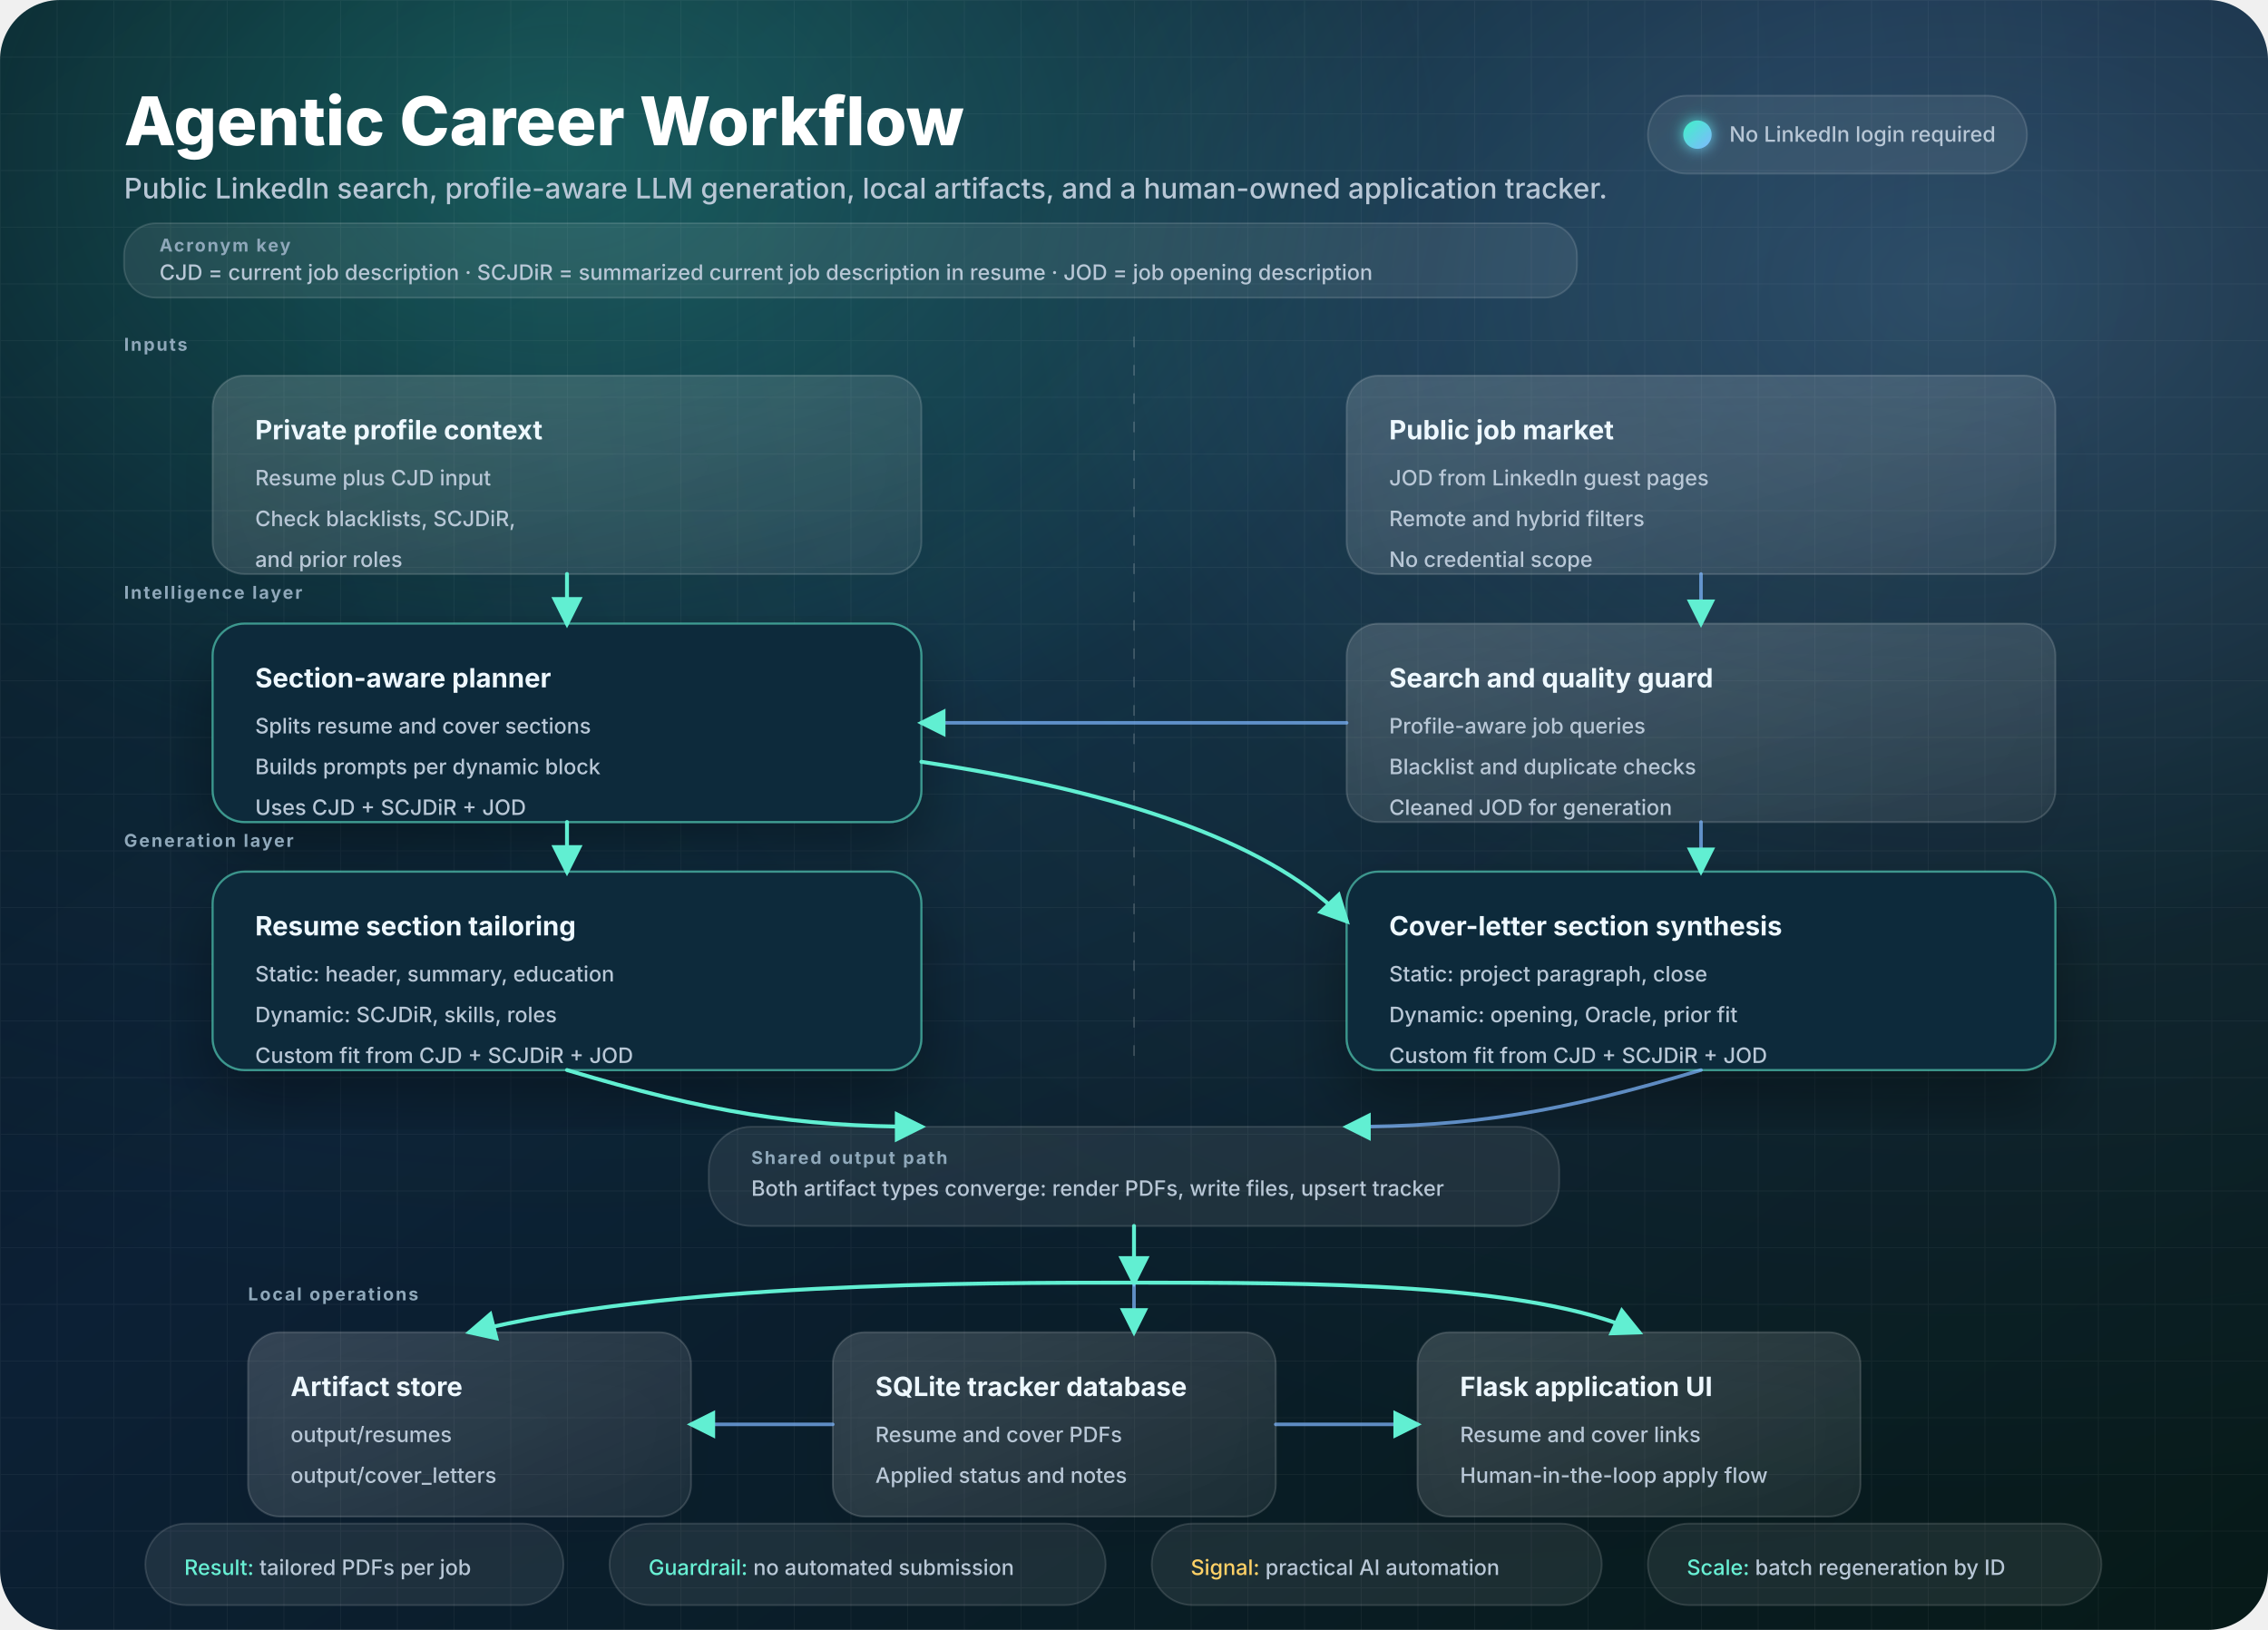
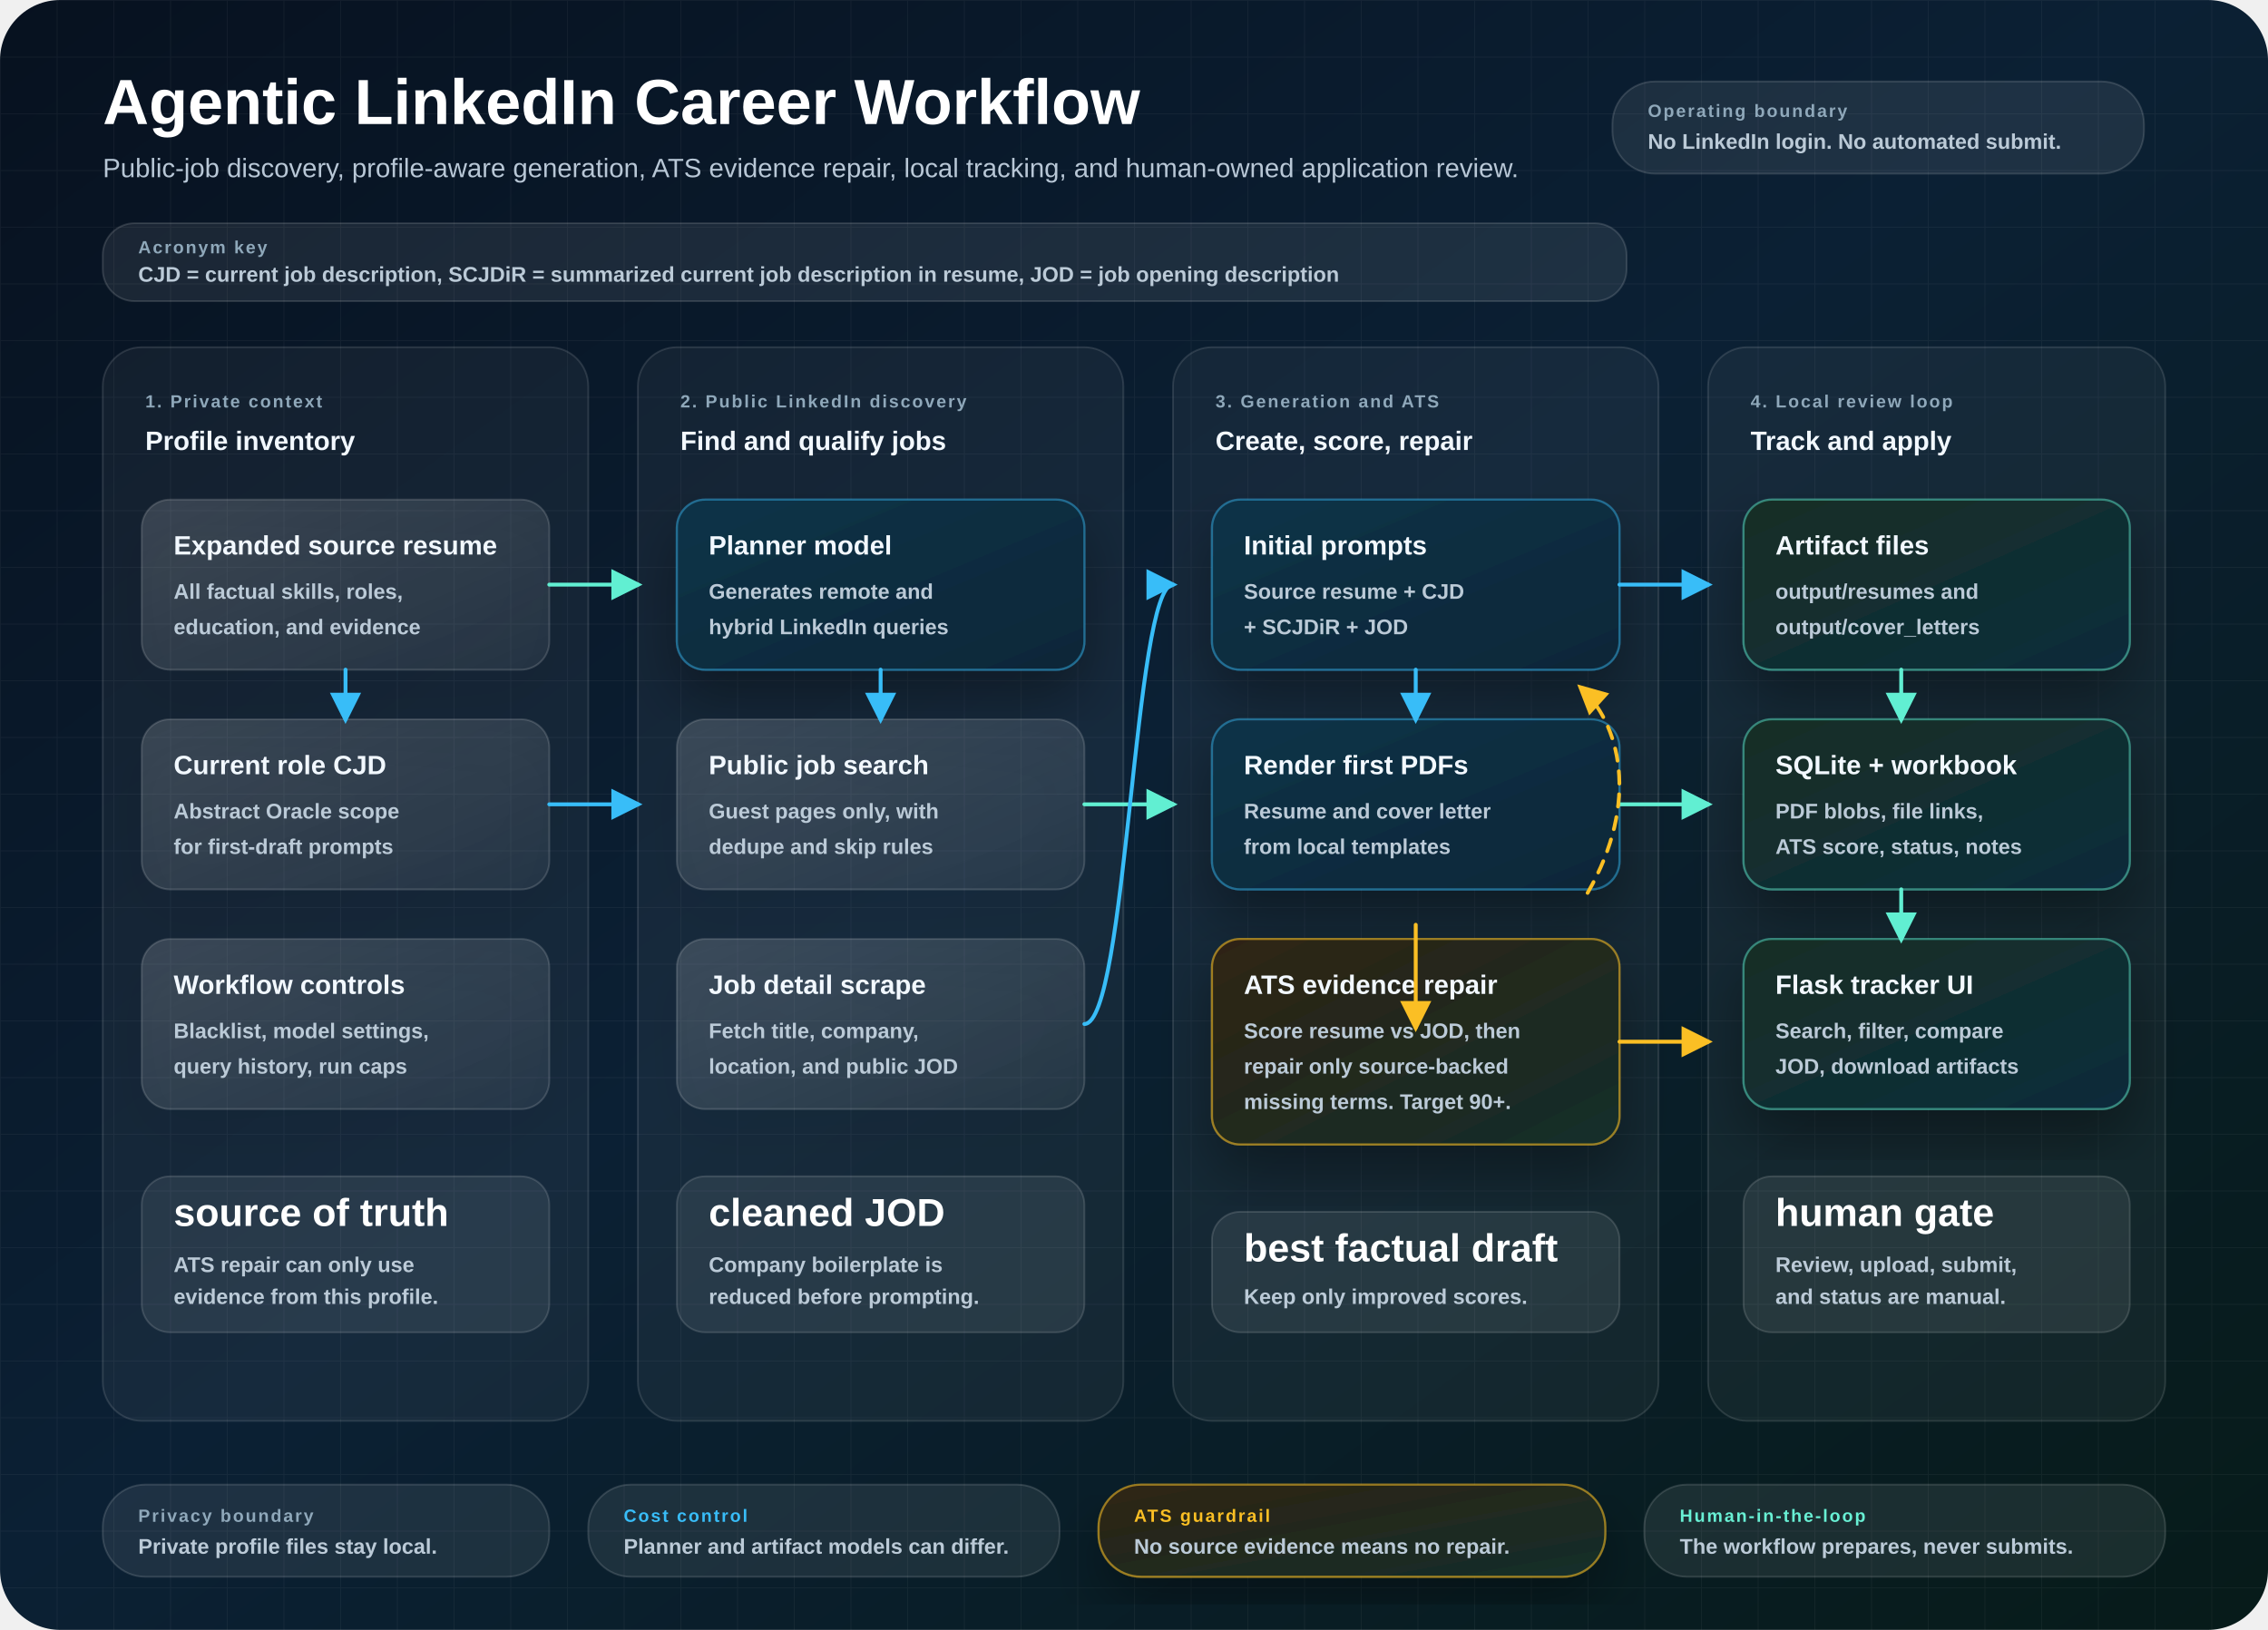
<svg xmlns="http://www.w3.org/2000/svg" width="1280" height="920" viewBox="0 0 1280 920" role="img" aria-labelledby="title desc">
  <defs>
    <linearGradient id="bg" x1="0" y1="0" x2="1" y2="1">
      <stop offset="0" stop-color="#07111f" />
-       <stop offset="0.42" stop-color="#0c2035" />
-       <stop offset="1" stop-color="#071a18" />
-     </linearGradient>
-     <radialGradient id="pulseA" cx="25%" cy="10%" r="70%">
-       <stop offset="0" stop-color="#35f2cc" stop-opacity="0.30" />
-       <stop offset="0.55" stop-color="#35f2cc" stop-opacity="0.05" />
-       <stop offset="1" stop-color="#35f2cc" stop-opacity="0" />
-     </radialGradient>
-     <radialGradient id="pulseB" cx="86%" cy="18%" r="74%">
-       <stop offset="0" stop-color="#8cc8ff" stop-opacity="0.26" />
-       <stop offset="0.55" stop-color="#8cc8ff" stop-opacity="0.05" />
-       <stop offset="1" stop-color="#8cc8ff" stop-opacity="0" />
-     </radialGradient>
+       <stop offset="0.48" stop-color="#0b2034" />
+       <stop offset="1" stop-color="#071b19" />
+     </linearGradient>
    <linearGradient id="card" x1="0" y1="0" x2="1" y2="1">
-       <stop offset="0" stop-color="#ffffff" stop-opacity="0.16" />
-       <stop offset="1" stop-color="#ffffff" stop-opacity="0.06" />
-     </linearGradient>
-     <linearGradient id="hot" x1="0" y1="0" x2="1" y2="1">
-       <stop offset="0" stop-color="#40f2c8" />
-       <stop offset="1" stop-color="#7fb8ff" />
-     </linearGradient>
-     <linearGradient id="warm" x1="0" y1="0" x2="1" y2="1">
-       <stop offset="0" stop-color="#ffd166" />
-       <stop offset="1" stop-color="#ff8a5b" />
+       <stop offset="0" stop-color="#ffffff" stop-opacity="0.15" />
+       <stop offset="1" stop-color="#ffffff" stop-opacity="0.055" />
+     </linearGradient>
+     <linearGradient id="hotCard" x1="0" y1="0" x2="1" y2="1">
+       <stop offset="0" stop-color="#103348" />
+       <stop offset="1" stop-color="#0d2738" />
+     </linearGradient>
+     <linearGradient id="repairCard" x1="0" y1="0" x2="1" y2="1">
+       <stop offset="0" stop-color="#302412" />
+       <stop offset="1" stop-color="#132e2b" />
+     </linearGradient>
+     <linearGradient id="storeCard" x1="0" y1="0" x2="1" y2="1">
+       <stop offset="0" stop-color="#132f26" />
+       <stop offset="1" stop-color="#102c3b" />
    </linearGradient>
    <pattern id="grid" width="32" height="32" patternUnits="userSpaceOnUse">
      <path d="M 32 0 L 0 0 0 32" fill="none" stroke="#ffffff" stroke-opacity="0.045" stroke-width="1" />
    </pattern>
    <filter id="shadow" x="-20%" y="-20%" width="140%" height="150%">
-       <feDropShadow dx="0" dy="18" stdDeviation="18" flood-color="#000000" flood-opacity="0.35" />
+       <feDropShadow dx="0" dy="16" stdDeviation="16" flood-color="#000000" flood-opacity="0.34" />
    </filter>
-     <filter id="glow" x="-60%" y="-60%" width="220%" height="220%">
-       <feGaussianBlur stdDeviation="4" result="blur" />
-       <feMerge>
-         <feMergeNode in="blur" />
-         <feMergeNode in="SourceGraphic" />
-       </feMerge>
-     </filter>
-     <marker id="arrow" viewBox="0 0 10 10" refX="8.5" refY="5" markerWidth="8" markerHeight="8" orient="auto-start-reverse">
+     <marker id="arrowGreen" viewBox="0 0 10 10" refX="8.5" refY="5" markerWidth="8" markerHeight="8" orient="auto">
      <path d="M 0 0 L 10 5 L 0 10 z" fill="#61efd2" />
    </marker>
+     <marker id="arrowBlue" viewBox="0 0 10 10" refX="8.5" refY="5" markerWidth="8" markerHeight="8" orient="auto">
+       <path d="M 0 0 L 10 5 L 0 10 z" fill="#38bdf8" />
+     </marker>
+     <marker id="arrowGold" viewBox="0 0 10 10" refX="8.5" refY="5" markerWidth="8" markerHeight="8" orient="auto">
+       <path d="M 0 0 L 10 5 L 0 10 z" fill="#fbbf24" />
+     </marker>
    <style>
-       .label { font: 700 15px Inter, ui-sans-serif, system-ui, -apple-system, BlinkMacSystemFont, "Segoe UI", sans-serif; fill: #eef8ff; }
-       .small { font: 500 12px Inter, ui-sans-serif, system-ui, -apple-system, BlinkMacSystemFont, "Segoe UI", sans-serif; fill: #b8c7d6; }
-       .tiny { font: 650 10px Inter, ui-sans-serif, system-ui, -apple-system, BlinkMacSystemFont, "Segoe UI", sans-serif; fill: #8fa8ba; letter-spacing: 1px; text-transform: uppercase; }
-       .metric { font: 800 24px Inter, ui-sans-serif, system-ui, -apple-system, BlinkMacSystemFont, "Segoe UI", sans-serif; fill: #ffffff; }
-       .title { font: 800 38px Inter, ui-sans-serif, system-ui, -apple-system, BlinkMacSystemFont, "Segoe UI", sans-serif; fill: #ffffff; letter-spacing: 0; }
-       .subtitle { font: 500 16px Inter, ui-sans-serif, system-ui, -apple-system, BlinkMacSystemFont, "Segoe UI", sans-serif; fill: #b8c7d6; }
+       .title { font-family: Arial, Helvetica, sans-serif; font-size: 36px; font-weight: 800; fill: #ffffff; letter-spacing: 0; }
+       .subtitle { font-family: Arial, Helvetica, sans-serif; font-size: 15px; font-weight: 500; fill: #b8c7d6; }
+       .tiny { font-family: Arial, Helvetica, sans-serif; font-size: 10px; font-weight: 750; fill: #8fa8ba; letter-spacing: 1px; text-transform: uppercase; }
+       .label { font-family: Arial, Helvetica, sans-serif; font-size: 15px; font-weight: 800; fill: #f2f8ff; }
+       .small { font-family: Arial, Helvetica, sans-serif; font-size: 12px; font-weight: 560; fill: #bbcad7; }
+       .micro { font-family: Arial, Helvetica, sans-serif; font-size: 10.5px; font-weight: 560; fill: #a9bac8; }
+       .metric { font-family: Arial, Helvetica, sans-serif; font-size: 22px; font-weight: 800; fill: #ffffff; }
+       .accentText { fill: #68f0d4; }
+       .blueText { fill: #38bdf8; }
+       .goldText { fill: #fbbf24; }
      .card { fill: url(#card); stroke: #ffffff; stroke-opacity: 0.15; stroke-width: 1; filter: url(#shadow); }
-       .cardHot { fill: #0f2b3a; stroke: #61efd2; stroke-opacity: 0.55; stroke-width: 1.2; filter: url(#shadow); }
-       .line { fill: none; stroke: #61efd2; stroke-width: 2.2; stroke-linecap: round; stroke-linejoin: round; marker-end: url(#arrow); }
-       .lineSoft { fill: none; stroke: #7fb8ff; stroke-opacity: 0.72; stroke-width: 2; stroke-linecap: round; stroke-linejoin: round; marker-end: url(#arrow); }
-       .divider { fill: none; stroke: #ffffff; stroke-opacity: 0.16; stroke-width: 1; stroke-dasharray: 6 10; }
-       .chip { fill: #ffffff; fill-opacity: 0.08; stroke: #ffffff; stroke-opacity: 0.13; }
-       .accentText { fill: #68f0d4; }
-       .orangeText { fill: #ffd166; }
+       .hotCard { fill: url(#hotCard); stroke: #38bdf8; stroke-opacity: 0.44; stroke-width: 1.2; filter: url(#shadow); }
+       .repairCard { fill: url(#repairCard); stroke: #fbbf24; stroke-opacity: 0.56; stroke-width: 1.2; filter: url(#shadow); }
+       .storeCard { fill: url(#storeCard); stroke: #61efd2; stroke-opacity: 0.46; stroke-width: 1.2; filter: url(#shadow); }
+       .chip { fill: #ffffff; fill-opacity: 0.08; stroke: #ffffff; stroke-opacity: 0.14; }
+       .lane { fill: #ffffff; fill-opacity: 0.045; stroke: #ffffff; stroke-opacity: 0.12; stroke-width: 1; }
+       .lineGreen { fill: none; stroke: #61efd2; stroke-width: 2.2; stroke-linecap: round; stroke-linejoin: round; marker-end: url(#arrowGreen); }
+       .lineBlue { fill: none; stroke: #38bdf8; stroke-width: 2.2; stroke-linecap: round; stroke-linejoin: round; marker-end: url(#arrowBlue); }
+       .lineGold { fill: none; stroke: #fbbf24; stroke-width: 2.2; stroke-linecap: round; stroke-linejoin: round; marker-end: url(#arrowGold); }
+       .loop { fill: none; stroke: #fbbf24; stroke-width: 2.1; stroke-linecap: round; stroke-linejoin: round; stroke-dasharray: 7 6; marker-end: url(#arrowGold); }
    </style>
  </defs>
  <rect width="1280" height="920" rx="34" fill="url(#bg)" />
-   <rect width="1280" height="920" rx="34" fill="url(#pulseA)" />
-   <rect width="1280" height="920" rx="34" fill="url(#pulseB)" />
  <rect width="1280" height="920" rx="34" fill="url(#grid)" />
-   <text x="70" y="82" class="title">Agentic Career Workflow</text>
-   <text x="70" y="112" class="subtitle">Public LinkedIn search, profile-aware LLM generation, local artifacts, and a human-owned application tracker.</text>
-   <g transform="translate(70 126)">
-     <rect class="chip" x="0" y="0" width="820" height="42" rx="18" />
-     <text x="20" y="16" class="tiny">Acronym key</text>
-     <text x="20" y="32" class="small">CJD = current job description · SCJDiR = summarized current job description in resume · JOD = job opening description</text>
-   </g>
-   <g transform="translate(930 54)">
-     <rect class="chip" x="0" y="0" width="214" height="44" rx="22" />
-     <circle cx="28" cy="22" r="8" fill="url(#hot)" filter="url(#glow)" />
-     <text x="46" y="26" class="small">No LinkedIn login required</text>
-   </g>
-   <line class="divider" x1="640" y1="190" x2="640" y2="604" />
-   <text x="70" y="198" class="tiny">Inputs</text>
-   <g transform="translate(120 212)">
-     <rect class="card" x="0" y="0" width="400" height="112" rx="18" />
-     <text x="24" y="36" class="label">Private profile context</text>
-     <text x="24" y="62" class="small">Resume plus CJD input</text>
-     <text x="24" y="85" class="small">Check blacklists, SCJDiR,</text>
-     <text x="24" y="108" class="small">and prior roles</text>
-   </g>
-   <g transform="translate(760 212)">
-     <rect class="card" x="0" y="0" width="400" height="112" rx="18" />
-     <text x="24" y="36" class="label">Public job market</text>
-     <text x="24" y="62" class="small">JOD from LinkedIn guest pages</text>
-     <text x="24" y="85" class="small">Remote and hybrid filters</text>
-     <text x="24" y="108" class="small">No credential scope</text>
-   </g>
-   <text x="70" y="338" class="tiny">Intelligence layer</text>
-   <g transform="translate(120 352)">
-     <rect class="cardHot" x="0" y="0" width="400" height="112" rx="18" />
-     <text x="24" y="36" class="label">Section-aware planner</text>
-     <text x="24" y="62" class="small">Splits resume and cover sections</text>
-     <text x="24" y="85" class="small">Builds prompts per dynamic block</text>
-     <text x="24" y="108" class="small">Uses CJD + SCJDiR + JOD</text>
-   </g>
-   <g transform="translate(760 352)">
-     <rect class="card" x="0" y="0" width="400" height="112" rx="18" />
-     <text x="24" y="36" class="label">Search and quality guard</text>
-     <text x="24" y="62" class="small">Profile-aware job queries</text>
-     <text x="24" y="85" class="small">Blacklist and duplicate checks</text>
-     <text x="24" y="108" class="small">Cleaned JOD for generation</text>
-   </g>
-   <text x="70" y="478" class="tiny">Generation layer</text>
-   <g transform="translate(120 492)">
-     <rect class="cardHot" x="0" y="0" width="400" height="112" rx="18" />
-     <text x="24" y="36" class="label">Resume section tailoring</text>
-     <text x="24" y="62" class="small">Static: header, summary, education</text>
-     <text x="24" y="85" class="small">Dynamic: SCJDiR, skills, roles</text>
-     <text x="24" y="108" class="small">Custom fit from CJD + SCJDiR + JOD</text>
-   </g>
-   <g transform="translate(760 492)">
-     <rect class="cardHot" x="0" y="0" width="400" height="112" rx="18" />
-     <text x="24" y="36" class="label">Cover-letter section synthesis</text>
-     <text x="24" y="62" class="small">Static: project paragraph, close</text>
-     <text x="24" y="85" class="small">Dynamic: opening, Oracle, prior fit</text>
-     <text x="24" y="108" class="small">Custom fit from CJD + SCJDiR + JOD</text>
-   </g>
-   <g transform="translate(400 636)">
-     <rect class="chip" x="0" y="0" width="480" height="56" rx="24" />
-     <text x="24" y="21" class="tiny">Shared output path</text>
-     <text x="24" y="39" class="small">Both artifact types converge: render PDFs, write files, upsert tracker</text>
-   </g>
-   <g transform="translate(140 734)">
-     <text x="0" y="0" class="tiny">Local operations</text>
-     <rect class="card" x="0" y="18" width="250" height="104" rx="18" />
-     <text x="24" y="54" class="label">Artifact store</text>
-     <text x="24" y="80" class="small">output/resumes</text>
-     <text x="24" y="103" class="small">output/cover_letters</text>
-   </g>
-   <g transform="translate(470 734)">
-     <rect class="card" x="0" y="18" width="250" height="104" rx="18" />
-     <text x="24" y="54" class="label">SQLite tracker database</text>
-     <text x="24" y="80" class="small">Resume and cover PDFs</text>
-     <text x="24" y="103" class="small">Applied status and notes</text>
-   </g>
-   <g transform="translate(800 734)">
-     <rect class="card" x="0" y="18" width="250" height="104" rx="18" />
-     <text x="24" y="54" class="label">Flask application UI</text>
-     <text x="24" y="80" class="small">Resume and cover links</text>
-     <text x="24" y="103" class="small">Human-in-the-loop apply flow</text>
-   </g>
-   <path class="line" d="M 320 324 C 320 338 320 342 320 352" />
-   <path class="lineSoft" d="M 960 324 C 960 338 960 342 960 352" />
-   <path class="line" d="M 320 464 C 320 478 320 482 320 492" />
-   <path class="lineSoft" d="M 960 464 C 960 478 960 482 960 492" />
-   <path class="lineSoft" d="M 760 408 C 690 408 604 408 520 408" />
-   <path class="line" d="M 520 430 C 640 448 720 478 760 520" />
-   <path class="line" d="M 320 604 C 400 628 450 636 520 636" />
-   <path class="lineSoft" d="M 960 604 C 880 628 830 636 760 636" />
-   <path class="line" d="M 640 692 C 640 708 640 716 640 724" />
-   <path class="line" d="M 640 724 C 550 724 376 724 265 752" />
-   <path class="lineSoft" d="M 640 724 C 640 738 640 744 640 752" />
-   <path class="line" d="M 640 724 C 740 724 864 724 925 752" />
-   <path class="lineSoft" d="M 720 804 C 764 804 778 804 800 804" />
-   <path class="lineSoft" d="M 470 804 C 424 804 410 804 390 804" />
-   <g transform="translate(82 860)">
-     <rect class="chip" x="0" y="0" width="236" height="46" rx="23" />
-     <text x="22" y="29" class="small">
-       <tspan class="accentText">Result:</tspan> tailored PDFs per job</text>
-   </g>
-   <g transform="translate(344 860)">
-     <rect class="chip" x="0" y="0" width="280" height="46" rx="23" />
-     <text x="22" y="29" class="small">
-       <tspan class="accentText">Guardrail:</tspan> no automated submission</text>
-   </g>
-   <g transform="translate(650 860)">
-     <rect class="chip" x="0" y="0" width="254" height="46" rx="23" />
-     <text x="22" y="29" class="small">
-       <tspan class="orangeText">Signal:</tspan> practical AI automation</text>
-   </g>
-   <g transform="translate(930 860)">
-     <rect class="chip" x="0" y="0" width="256" height="46" rx="23" />
-     <text x="22" y="29" class="small">
-       <tspan class="accentText">Scale:</tspan> batch regeneration by ID</text>
+   <text x="58" y="70" class="title">Agentic LinkedIn Career Workflow</text>
+   <text x="58" y="100" class="subtitle">Public-job discovery, profile-aware generation, ATS evidence repair, local tracking, and human-owned application review.</text>
+   <g transform="translate(910 46)">
+     <rect class="chip" x="0" y="0" width="300" height="52" rx="24" />
+     <text x="20" y="20" class="tiny">Operating boundary</text>
+     <text x="20" y="38" class="small">No LinkedIn login. No automated submit.</text>
+   </g>
+   <g transform="translate(58 126)">
+     <rect class="chip" x="0" y="0" width="860" height="44" rx="18" />
+     <text x="20" y="17" class="tiny">Acronym key</text>
+     <text x="20" y="33" class="small">CJD = current job description, SCJDiR = summarized current job description in resume, JOD = job opening description</text>
+   </g>
+   <g transform="translate(58 196)">
+     <rect class="lane" x="0" y="0" width="274" height="606" rx="22" />
+     <text x="24" y="34" class="tiny">1. Private context</text>
+     <text x="24" y="58" class="label">Profile inventory</text>
+     <g transform="translate(22 86)">
+       <rect class="card" x="0" y="0" width="230" height="96" rx="16" />
+       <text x="18" y="31" class="label">Expanded source resume</text>
+       <text x="18" y="56" class="small">All factual skills, roles,</text>
+       <text x="18" y="76" class="small">education, and evidence</text>
+     </g>
+     <g transform="translate(22 210)">
+       <rect class="card" x="0" y="0" width="230" height="96" rx="16" />
+       <text x="18" y="31" class="label">Current role CJD</text>
+       <text x="18" y="56" class="small">Abstract Oracle scope</text>
+       <text x="18" y="76" class="small">for first-draft prompts</text>
+     </g>
+     <g transform="translate(22 334)">
+       <rect class="card" x="0" y="0" width="230" height="96" rx="16" />
+       <text x="18" y="31" class="label">Workflow controls</text>
+       <text x="18" y="56" class="small">Blacklist, model settings,</text>
+       <text x="18" y="76" class="small">query history, run caps</text>
+     </g>
+     <g transform="translate(22 468)">
+       <rect class="chip" x="0" y="0" width="230" height="88" rx="16" />
+       <text x="18" y="28" class="metric">source of truth</text>
+       <text x="18" y="54" class="small">ATS repair can only use</text>
+       <text x="18" y="72" class="small">evidence from this profile.</text>
+     </g>
+   </g>
+   <g transform="translate(360 196)">
+     <rect class="lane" x="0" y="0" width="274" height="606" rx="22" />
+     <text x="24" y="34" class="tiny">2. Public LinkedIn discovery</text>
+     <text x="24" y="58" class="label">Find and qualify jobs</text>
+     <g transform="translate(22 86)">
+       <rect class="hotCard" x="0" y="0" width="230" height="96" rx="16" />
+       <text x="18" y="31" class="label">Planner model</text>
+       <text x="18" y="56" class="small">Generates remote and</text>
+       <text x="18" y="76" class="small">hybrid LinkedIn queries</text>
+     </g>
+     <g transform="translate(22 210)">
+       <rect class="card" x="0" y="0" width="230" height="96" rx="16" />
+       <text x="18" y="31" class="label">Public job search</text>
+       <text x="18" y="56" class="small">Guest pages only, with</text>
+       <text x="18" y="76" class="small">dedupe and skip rules</text>
+     </g>
+     <g transform="translate(22 334)">
+       <rect class="card" x="0" y="0" width="230" height="96" rx="16" />
+       <text x="18" y="31" class="label">Job detail scrape</text>
+       <text x="18" y="56" class="small">Fetch title, company,</text>
+       <text x="18" y="76" class="small">location, and public JOD</text>
+     </g>
+     <g transform="translate(22 468)">
+       <rect class="chip" x="0" y="0" width="230" height="88" rx="16" />
+       <text x="18" y="28" class="metric">cleaned JOD</text>
+       <text x="18" y="54" class="small">Company boilerplate is</text>
+       <text x="18" y="72" class="small">reduced before prompting.</text>
+     </g>
+   </g>
+   <g transform="translate(662 196)">
+     <rect class="lane" x="0" y="0" width="274" height="606" rx="22" />
+     <text x="24" y="34" class="tiny">3. Generation and ATS</text>
+     <text x="24" y="58" class="label">Create, score, repair</text>
+     <g transform="translate(22 86)">
+       <rect class="hotCard" x="0" y="0" width="230" height="96" rx="16" />
+       <text x="18" y="31" class="label">Initial prompts</text>
+       <text x="18" y="56" class="small">Source resume + CJD</text>
+       <text x="18" y="76" class="small">+ SCJDiR + JOD</text>
+     </g>
+     <g transform="translate(22 210)">
+       <rect class="hotCard" x="0" y="0" width="230" height="96" rx="16" />
+       <text x="18" y="31" class="label">Render first PDFs</text>
+       <text x="18" y="56" class="small">Resume and cover letter</text>
+       <text x="18" y="76" class="small">from local templates</text>
+     </g>
+     <g transform="translate(22 334)">
+       <rect class="repairCard" x="0" y="0" width="230" height="116" rx="16" />
+       <text x="18" y="31" class="label">ATS evidence repair</text>
+       <text x="18" y="56" class="small">Score resume vs JOD, then</text>
+       <text x="18" y="76" class="small">repair only source-backed</text>
+       <text x="18" y="96" class="small">missing terms. Target 90+.</text>
+     </g>
+     <g transform="translate(22 488)">
+       <rect class="chip" x="0" y="0" width="230" height="68" rx="16" />
+       <text x="18" y="28" class="metric">best factual draft</text>
+       <text x="18" y="52" class="small">Keep only improved scores.</text>
+     </g>
+   </g>
+   <g transform="translate(964 196)">
+     <rect class="lane" x="0" y="0" width="258" height="606" rx="22" />
+     <text x="24" y="34" class="tiny">4. Local review loop</text>
+     <text x="24" y="58" class="label">Track and apply</text>
+     <g transform="translate(20 86)">
+       <rect class="storeCard" x="0" y="0" width="218" height="96" rx="16" />
+       <text x="18" y="31" class="label">Artifact files</text>
+       <text x="18" y="56" class="small">output/resumes and</text>
+       <text x="18" y="76" class="small">output/cover_letters</text>
+     </g>
+     <g transform="translate(20 210)">
+       <rect class="storeCard" x="0" y="0" width="218" height="96" rx="16" />
+       <text x="18" y="31" class="label">SQLite + workbook</text>
+       <text x="18" y="56" class="small">PDF blobs, file links,</text>
+       <text x="18" y="76" class="small">ATS score, status, notes</text>
+     </g>
+     <g transform="translate(20 334)">
+       <rect class="storeCard" x="0" y="0" width="218" height="96" rx="16" />
+       <text x="18" y="31" class="label">Flask tracker UI</text>
+       <text x="18" y="56" class="small">Search, filter, compare</text>
+       <text x="18" y="76" class="small">JOD, download artifacts</text>
+     </g>
+     <g transform="translate(20 468)">
+       <rect class="chip" x="0" y="0" width="218" height="88" rx="16" />
+       <text x="18" y="28" class="metric">human gate</text>
+       <text x="18" y="54" class="small">Review, upload, submit,</text>
+       <text x="18" y="72" class="small">and status are manual.</text>
+     </g>
+   </g>
+   <path class="lineGreen" d="M 310 330 C 334 330 338 330 360 330" />
+   <path class="lineBlue" d="M 310 454 C 334 454 338 454 360 454" />
+   <path class="lineGreen" d="M 612 454 C 636 454 640 454 662 454" />
+   <path class="lineBlue" d="M 612 578 C 636 578 640 330 662 330" />
+   <path class="lineBlue" d="M 914 330 C 938 330 942 330 964 330" />
+   <path class="lineGreen" d="M 914 454 C 938 454 942 454 964 454" />
+   <path class="lineGold" d="M 914 588 C 938 588 942 588 964 588" />
+   <path class="lineBlue" d="M 195 378 C 195 396 195 402 195 406" />
+   <path class="lineBlue" d="M 497 378 C 497 396 497 402 497 406" />
+   <path class="lineBlue" d="M 799 378 C 799 396 799 402 799 406" />
+   <path class="lineGold" d="M 799 522 C 799 544 799 562 799 580" />
+   <path class="loop" d="M 896 504 C 926 452 914 408 892 388" />
+   <path class="lineGreen" d="M 1073 378 C 1073 396 1073 402 1073 406" />
+   <path class="lineGreen" d="M 1073 502 C 1073 520 1073 526 1073 530" />
+   <g transform="translate(58 838)">
+     <rect class="chip" x="0" y="0" width="252" height="52" rx="24" />
+     <text x="20" y="21" class="tiny">Privacy boundary</text>
+     <text x="20" y="39" class="small">Private profile files stay local.</text>
+   </g>
+   <g transform="translate(332 838)">
+     <rect class="chip" x="0" y="0" width="266" height="52" rx="24" />
+     <text x="20" y="21" class="tiny blueText">Cost control</text>
+     <text x="20" y="39" class="small">Planner and artifact models can differ.</text>
+   </g>
+   <g transform="translate(620 838)">
+     <rect class="repairCard" x="0" y="0" width="286" height="52" rx="24" />
+     <text x="20" y="21" class="tiny goldText">ATS guardrail</text>
+     <text x="20" y="39" class="small">No source evidence means no repair.</text>
+   </g>
+   <g transform="translate(928 838)">
+     <rect class="chip" x="0" y="0" width="294" height="52" rx="24" />
+     <text x="20" y="21" class="tiny accentText">Human-in-the-loop</text>
+     <text x="20" y="39" class="small">The workflow prepares, never submits.</text>
  </g>
</svg>
